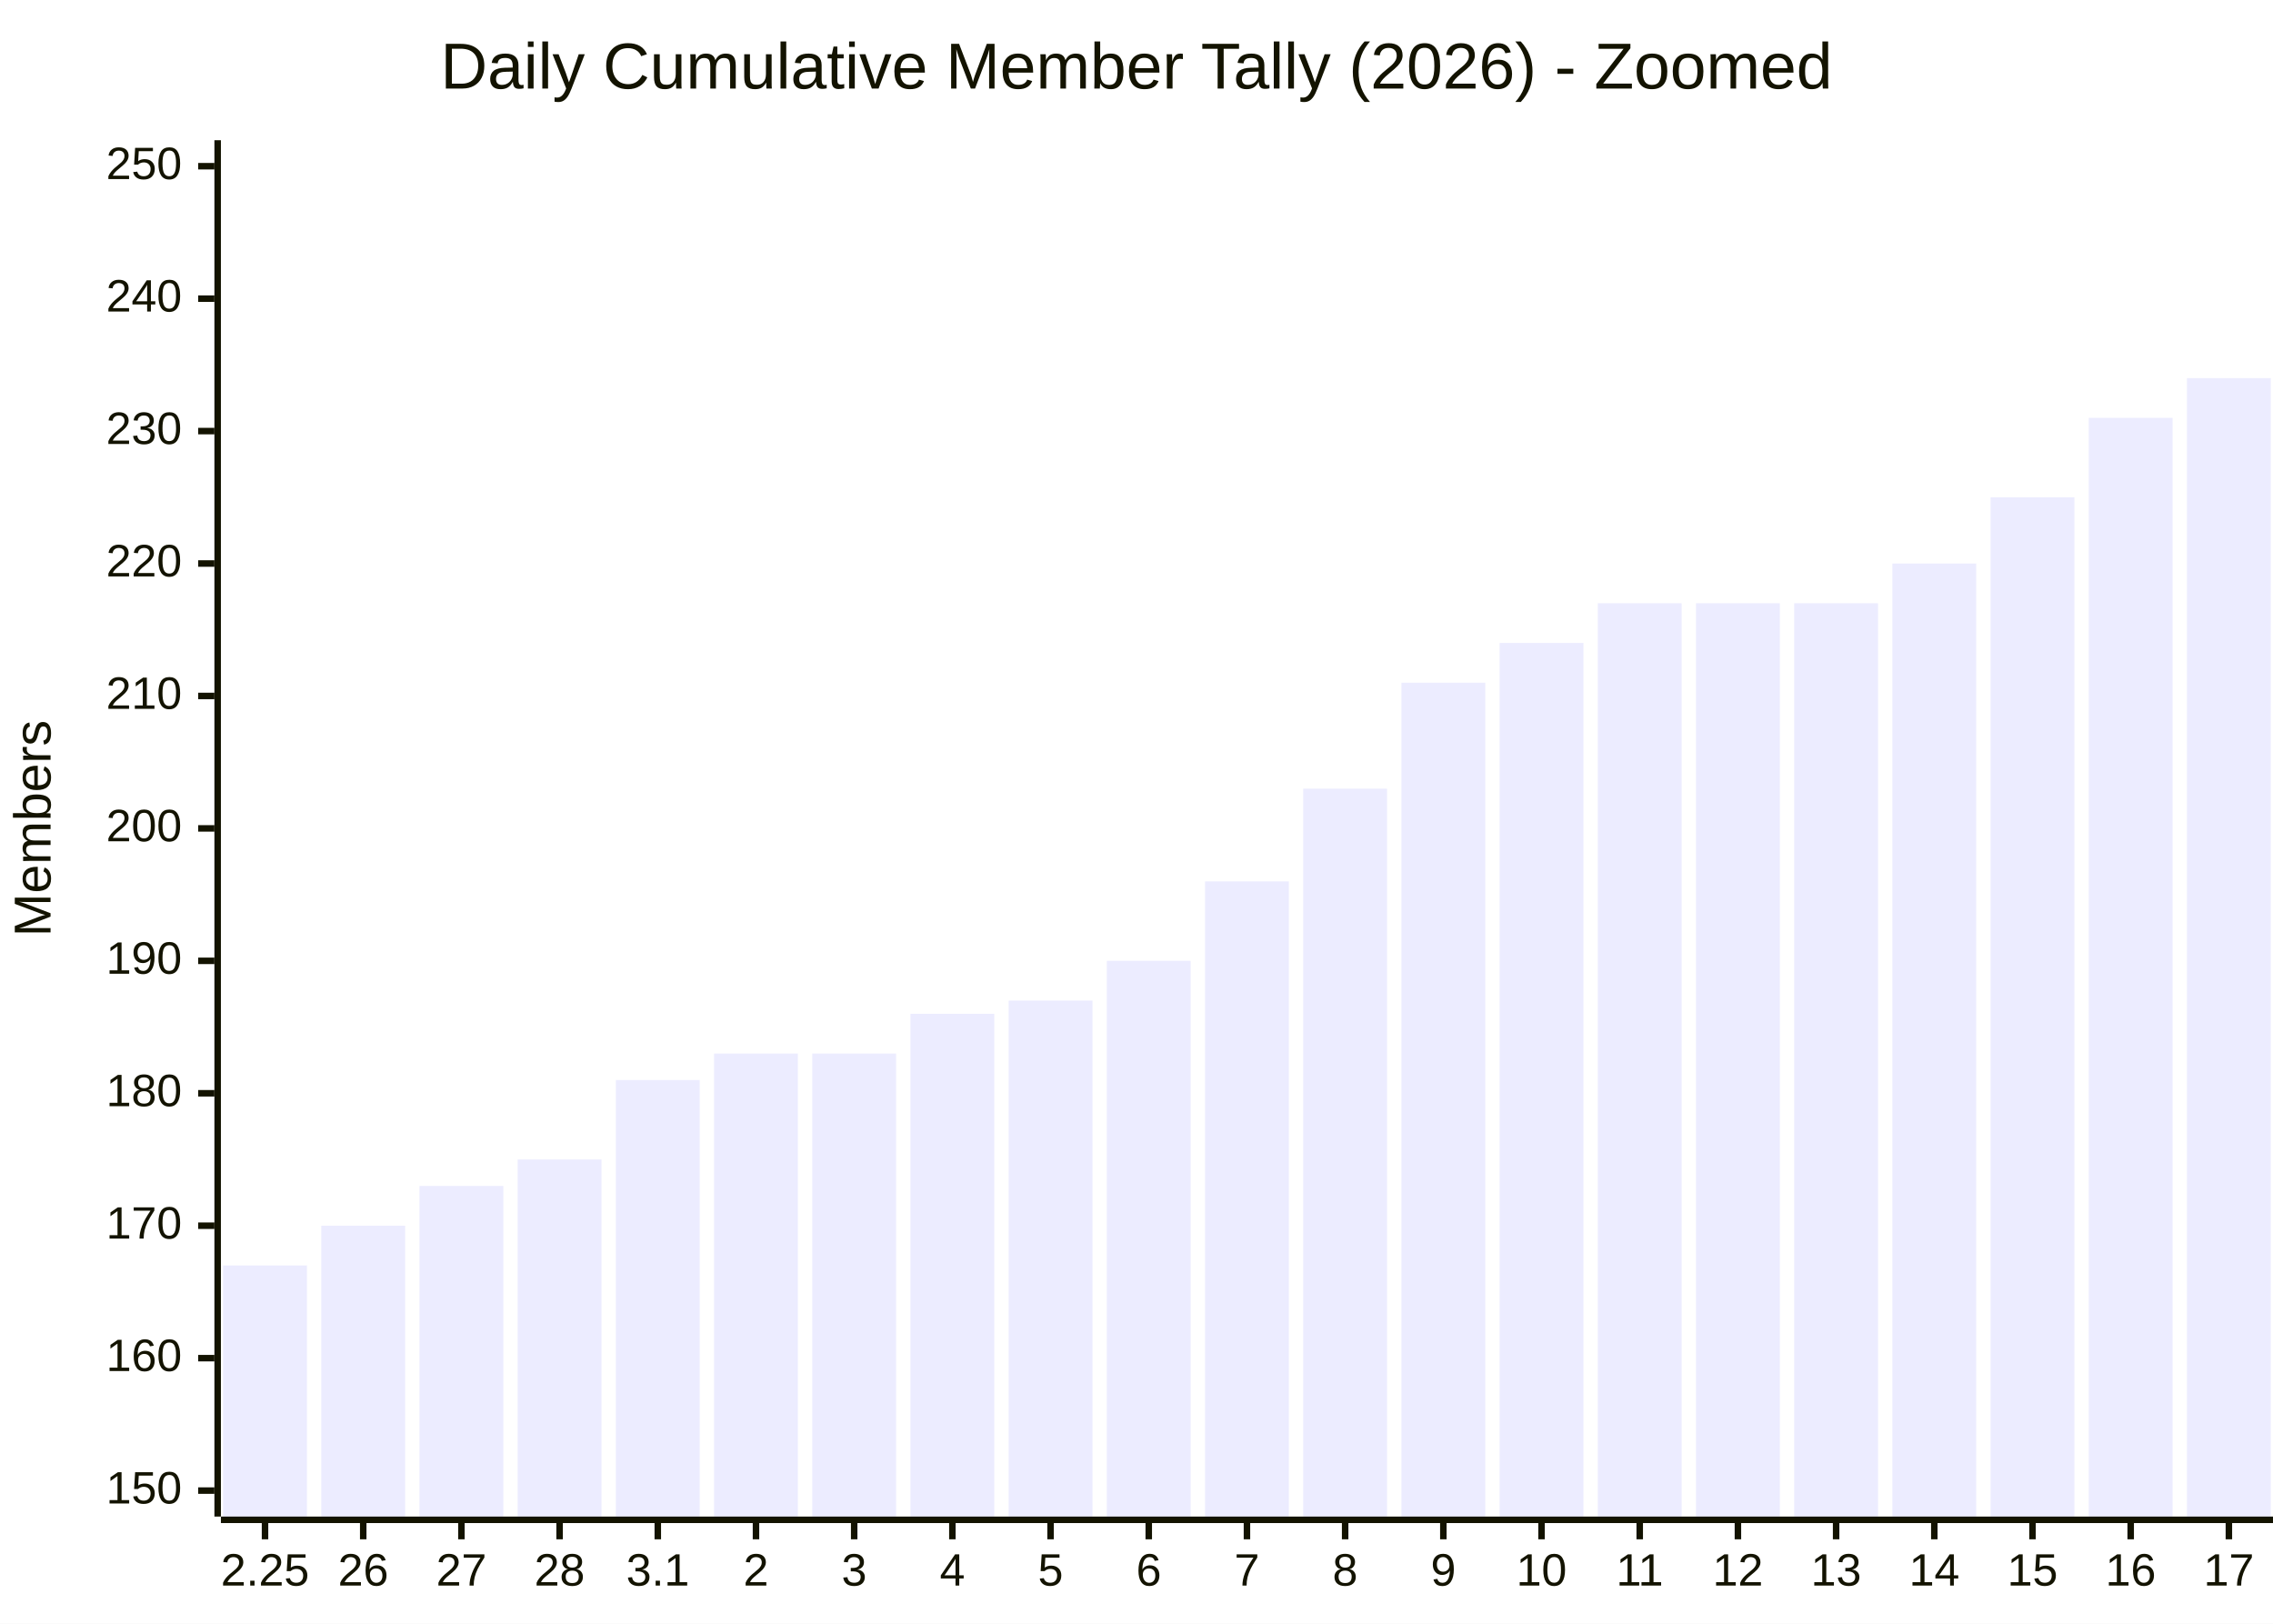
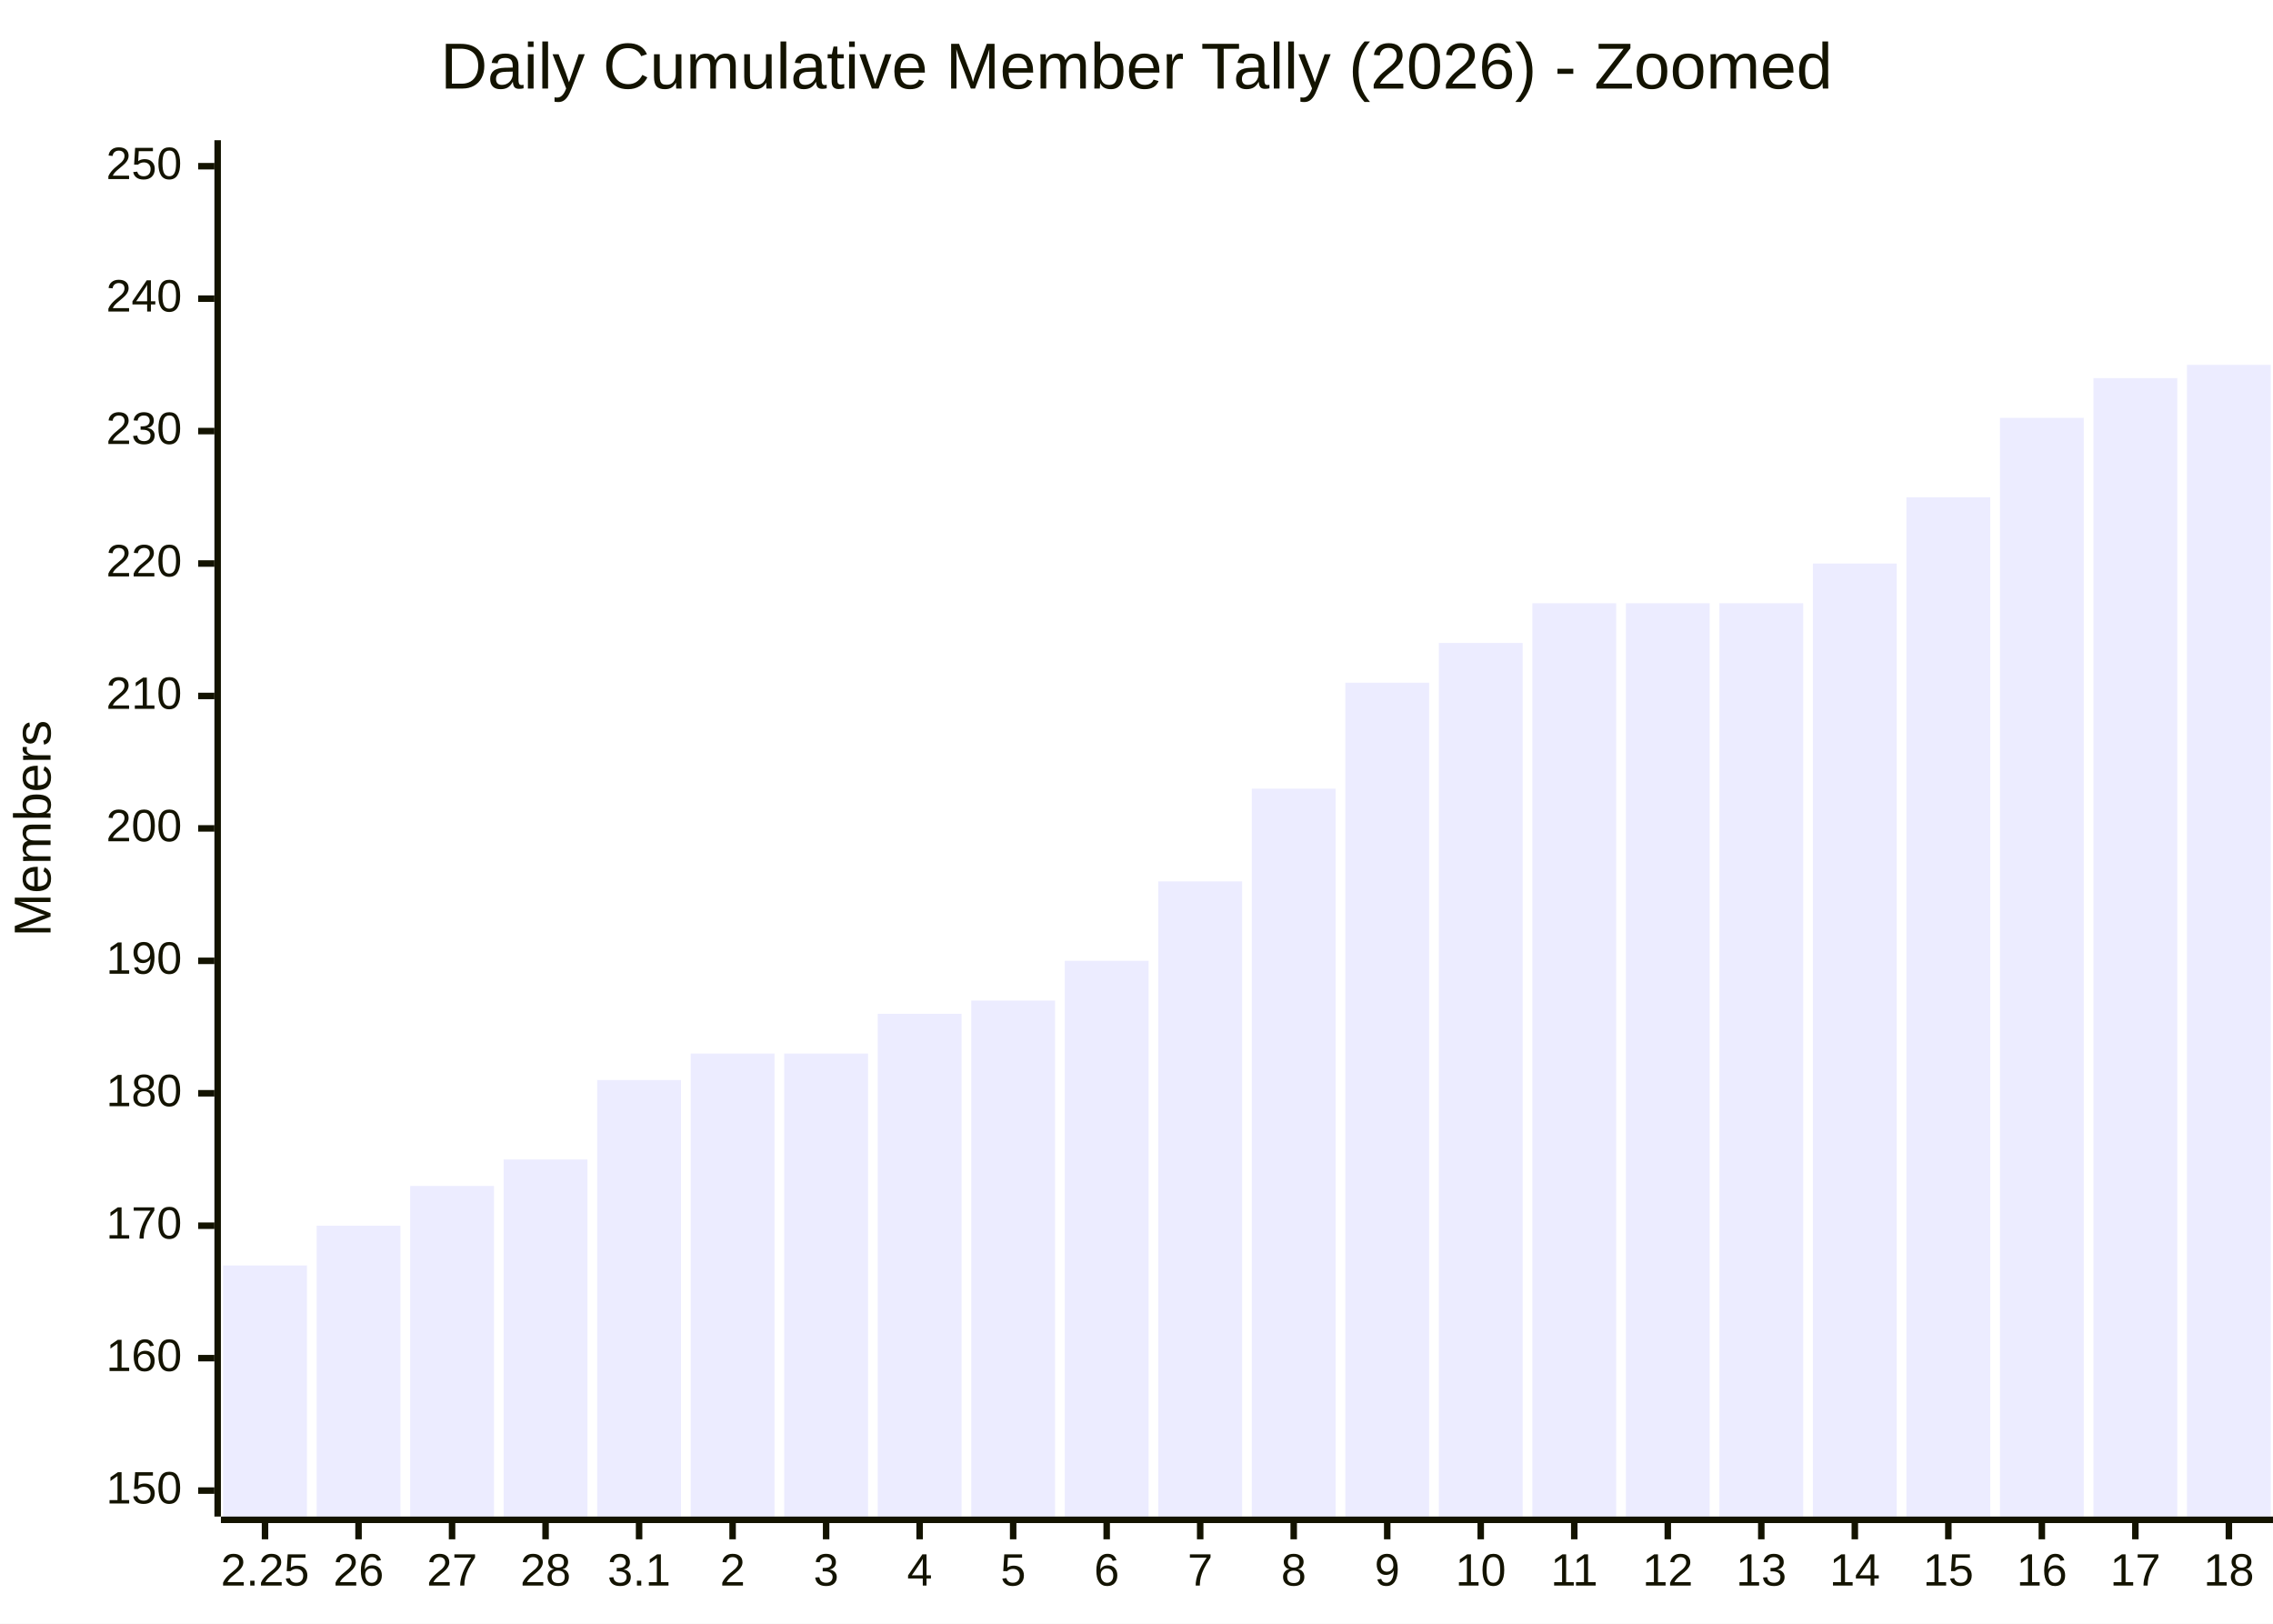
<svg xmlns="http://www.w3.org/2000/svg" id="my-svg" width="100%" style="max-width: 700px; background-color: white;" viewBox="0 0 700 500" role="graphics-document document" aria-roledescription="xychart">
  <style>#my-svg{font-family:"trebuchet ms",verdana,arial,sans-serif;font-size:16px;fill:#333;}@keyframes edge-animation-frame{from{stroke-dashoffset:0;}}@keyframes dash{to{stroke-dashoffset:0;}}#my-svg .edge-animation-slow{stroke-dasharray:9,5!important;stroke-dashoffset:900;animation:dash 50s linear infinite;stroke-linecap:round;}#my-svg .edge-animation-fast{stroke-dasharray:9,5!important;stroke-dashoffset:900;animation:dash 20s linear infinite;stroke-linecap:round;}#my-svg .error-icon{fill:#552222;}#my-svg .error-text{fill:#552222;stroke:#552222;}#my-svg .edge-thickness-normal{stroke-width:1px;}#my-svg .edge-thickness-thick{stroke-width:3.5px;}#my-svg .edge-pattern-solid{stroke-dasharray:0;}#my-svg .edge-thickness-invisible{stroke-width:0;fill:none;}#my-svg .edge-pattern-dashed{stroke-dasharray:3;}#my-svg .edge-pattern-dotted{stroke-dasharray:2;}#my-svg .marker{fill:#333333;stroke:#333333;}#my-svg .marker.cross{stroke:#333333;}#my-svg svg{font-family:"trebuchet ms",verdana,arial,sans-serif;font-size:16px;}#my-svg p{margin:0;}#my-svg :root{--mermaid-font-family:"trebuchet ms",verdana,arial,sans-serif;}</style>
  <g />
  <g class="main">
    <rect width="700" height="500" class="background" fill="white" />
    <g class="chart-title">
      <text x="0" y="0" fill="#131300" font-size="20" dominant-baseline="middle" text-anchor="middle" transform="translate(350, 21.58984) rotate(0)">Daily Cumulative Member Tally (2026) - Zoomed</text>
    </g>
    <g class="plot">
      <g class="bar-plot-0">
        <rect x="68.711" y="389.671" width="25.813" height="77.329" fill="#ECECFF" stroke="#ECECFF" stroke-width="0" />
-         <rect x="98.95" y="377.436" width="25.813" height="89.564" fill="#ECECFF" stroke="#ECECFF" stroke-width="0" />
-         <rect x="129.19" y="365.201" width="25.813" height="101.799" fill="#ECECFF" stroke="#ECECFF" stroke-width="0" />
-         <rect x="159.43" y="357.045" width="25.813" height="109.955" fill="#ECECFF" stroke="#ECECFF" stroke-width="0" />
-         <rect x="189.67" y="332.576" width="25.813" height="134.424" fill="#ECECFF" stroke="#ECECFF" stroke-width="0" />
-         <rect x="219.91" y="324.419" width="25.813" height="142.581" fill="#ECECFF" stroke="#ECECFF" stroke-width="0" />
-         <rect x="250.15" y="324.419" width="25.813" height="142.581" fill="#ECECFF" stroke="#ECECFF" stroke-width="0" />
-         <rect x="280.389" y="312.185" width="25.813" height="154.815" fill="#ECECFF" stroke="#ECECFF" stroke-width="0" />
-         <rect x="310.629" y="308.106" width="25.813" height="158.894" fill="#ECECFF" stroke="#ECECFF" stroke-width="0" />
-         <rect x="340.869" y="295.872" width="25.813" height="171.128" fill="#ECECFF" stroke="#ECECFF" stroke-width="0" />
-         <rect x="371.109" y="271.403" width="25.813" height="195.597" fill="#ECECFF" stroke="#ECECFF" stroke-width="0" />
-         <rect x="401.349" y="242.855" width="25.813" height="224.145" fill="#ECECFF" stroke="#ECECFF" stroke-width="0" />
-         <rect x="431.589" y="210.23" width="25.813" height="256.77" fill="#ECECFF" stroke="#ECECFF" stroke-width="0" />
-         <rect x="461.829" y="197.995" width="25.813" height="269.005" fill="#ECECFF" stroke="#ECECFF" stroke-width="0" />
-         <rect x="492.068" y="185.76" width="25.813" height="281.24" fill="#ECECFF" stroke="#ECECFF" stroke-width="0" />
-         <rect x="522.308" y="185.76" width="25.813" height="281.24" fill="#ECECFF" stroke="#ECECFF" stroke-width="0" />
-         <rect x="552.548" y="185.76" width="25.813" height="281.24" fill="#ECECFF" stroke="#ECECFF" stroke-width="0" />
-         <rect x="582.788" y="173.526" width="25.813" height="293.474" fill="#ECECFF" stroke="#ECECFF" stroke-width="0" />
-         <rect x="613.028" y="153.135" width="25.813" height="313.865" fill="#ECECFF" stroke="#ECECFF" stroke-width="0" />
-         <rect x="643.268" y="128.666" width="25.813" height="338.334" fill="#ECECFF" stroke="#ECECFF" stroke-width="0" />
-         <rect x="673.507" y="116.431" width="25.813" height="350.569" fill="#ECECFF" stroke="#ECECFF" stroke-width="0" />
+         <rect x="97.51" y="377.436" width="25.813" height="89.564" fill="#ECECFF" stroke="#ECECFF" stroke-width="0" />
+         <rect x="126.31" y="365.201" width="25.813" height="101.799" fill="#ECECFF" stroke="#ECECFF" stroke-width="0" />
+         <rect x="155.11" y="357.045" width="25.813" height="109.955" fill="#ECECFF" stroke="#ECECFF" stroke-width="0" />
+         <rect x="183.91" y="332.576" width="25.813" height="134.424" fill="#ECECFF" stroke="#ECECFF" stroke-width="0" />
+         <rect x="212.71" y="324.419" width="25.813" height="142.581" fill="#ECECFF" stroke="#ECECFF" stroke-width="0" />
+         <rect x="241.51" y="324.419" width="25.813" height="142.581" fill="#ECECFF" stroke="#ECECFF" stroke-width="0" />
+         <rect x="270.31" y="312.185" width="25.813" height="154.815" fill="#ECECFF" stroke="#ECECFF" stroke-width="0" />
+         <rect x="299.109" y="308.106" width="25.813" height="158.894" fill="#ECECFF" stroke="#ECECFF" stroke-width="0" />
+         <rect x="327.909" y="295.872" width="25.813" height="171.128" fill="#ECECFF" stroke="#ECECFF" stroke-width="0" />
+         <rect x="356.709" y="271.403" width="25.813" height="195.597" fill="#ECECFF" stroke="#ECECFF" stroke-width="0" />
+         <rect x="385.509" y="242.855" width="25.813" height="224.145" fill="#ECECFF" stroke="#ECECFF" stroke-width="0" />
+         <rect x="414.309" y="210.23" width="25.813" height="256.77" fill="#ECECFF" stroke="#ECECFF" stroke-width="0" />
+         <rect x="443.109" y="197.995" width="25.813" height="269.005" fill="#ECECFF" stroke="#ECECFF" stroke-width="0" />
+         <rect x="471.908" y="185.76" width="25.813" height="281.24" fill="#ECECFF" stroke="#ECECFF" stroke-width="0" />
+         <rect x="500.708" y="185.76" width="25.813" height="281.24" fill="#ECECFF" stroke="#ECECFF" stroke-width="0" />
+         <rect x="529.508" y="185.76" width="25.813" height="281.24" fill="#ECECFF" stroke="#ECECFF" stroke-width="0" />
+         <rect x="558.308" y="173.526" width="25.813" height="293.474" fill="#ECECFF" stroke="#ECECFF" stroke-width="0" />
+         <rect x="587.108" y="153.135" width="25.813" height="313.865" fill="#ECECFF" stroke="#ECECFF" stroke-width="0" />
+         <rect x="615.908" y="128.666" width="25.813" height="338.334" fill="#ECECFF" stroke="#ECECFF" stroke-width="0" />
+         <rect x="644.708" y="116.431" width="25.813" height="350.569" fill="#ECECFF" stroke="#ECECFF" stroke-width="0" />
+         <rect x="673.507" y="112.353" width="25.813" height="354.647" fill="#ECECFF" stroke="#ECECFF" stroke-width="0" />
      </g>
    </g>
    <g class="bottom-axis">
      <g class="axis-line">
        <path d="M 68.031,468 L 700,468" fill="none" stroke="#131300" stroke-width="2" />
      </g>
      <g class="label">
        <text x="0" y="0" fill="#131300" font-size="14" dominant-baseline="text-before-edge" text-anchor="middle" transform="translate(81.61719, 479) rotate(0)">2.25</text>
-         <text x="0" y="0" fill="#131300" font-size="14" dominant-baseline="text-before-edge" text-anchor="middle" transform="translate(111.857, 479) rotate(0)">26</text>
-         <text x="0" y="0" fill="#131300" font-size="14" dominant-baseline="text-before-edge" text-anchor="middle" transform="translate(142.0969, 479) rotate(0)">27</text>
-         <text x="0" y="0" fill="#131300" font-size="14" dominant-baseline="text-before-edge" text-anchor="middle" transform="translate(172.3367, 479) rotate(0)">28</text>
-         <text x="0" y="0" fill="#131300" font-size="14" dominant-baseline="text-before-edge" text-anchor="middle" transform="translate(202.5766, 479) rotate(0)">3.1</text>
-         <text x="0" y="0" fill="#131300" font-size="14" dominant-baseline="text-before-edge" text-anchor="middle" transform="translate(232.8164, 479) rotate(0)">2</text>
-         <text x="0" y="0" fill="#131300" font-size="14" dominant-baseline="text-before-edge" text-anchor="middle" transform="translate(263.0563, 479) rotate(0)">3</text>
-         <text x="0" y="0" fill="#131300" font-size="14" dominant-baseline="text-before-edge" text-anchor="middle" transform="translate(293.2961, 479) rotate(0)">4</text>
-         <text x="0" y="0" fill="#131300" font-size="14" dominant-baseline="text-before-edge" text-anchor="middle" transform="translate(323.5359, 479) rotate(0)">5</text>
-         <text x="0" y="0" fill="#131300" font-size="14" dominant-baseline="text-before-edge" text-anchor="middle" transform="translate(353.7758, 479) rotate(0)">6</text>
-         <text x="0" y="0" fill="#131300" font-size="14" dominant-baseline="text-before-edge" text-anchor="middle" transform="translate(384.0156, 479) rotate(0)">7</text>
-         <text x="0" y="0" fill="#131300" font-size="14" dominant-baseline="text-before-edge" text-anchor="middle" transform="translate(414.2555, 479) rotate(0)">8</text>
-         <text x="0" y="0" fill="#131300" font-size="14" dominant-baseline="text-before-edge" text-anchor="middle" transform="translate(444.4953, 479) rotate(0)">9</text>
-         <text x="0" y="0" fill="#131300" font-size="14" dominant-baseline="text-before-edge" text-anchor="middle" transform="translate(474.7352, 479) rotate(0)">10</text>
-         <text x="0" y="0" fill="#131300" font-size="14" dominant-baseline="text-before-edge" text-anchor="middle" transform="translate(504.975, 479) rotate(0)">11</text>
-         <text x="0" y="0" fill="#131300" font-size="14" dominant-baseline="text-before-edge" text-anchor="middle" transform="translate(535.2148, 479) rotate(0)">12</text>
-         <text x="0" y="0" fill="#131300" font-size="14" dominant-baseline="text-before-edge" text-anchor="middle" transform="translate(565.4547, 479) rotate(0)">13</text>
-         <text x="0" y="0" fill="#131300" font-size="14" dominant-baseline="text-before-edge" text-anchor="middle" transform="translate(595.6945, 479) rotate(0)">14</text>
-         <text x="0" y="0" fill="#131300" font-size="14" dominant-baseline="text-before-edge" text-anchor="middle" transform="translate(625.9344, 479) rotate(0)">15</text>
-         <text x="0" y="0" fill="#131300" font-size="14" dominant-baseline="text-before-edge" text-anchor="middle" transform="translate(656.1742, 479) rotate(0)">16</text>
-         <text x="0" y="0" fill="#131300" font-size="14" dominant-baseline="text-before-edge" text-anchor="middle" transform="translate(686.4141, 479) rotate(0)">17</text>
+         <text x="0" y="0" fill="#131300" font-size="14" dominant-baseline="text-before-edge" text-anchor="middle" transform="translate(110.417, 479) rotate(0)">26</text>
+         <text x="0" y="0" fill="#131300" font-size="14" dominant-baseline="text-before-edge" text-anchor="middle" transform="translate(139.2169, 479) rotate(0)">27</text>
+         <text x="0" y="0" fill="#131300" font-size="14" dominant-baseline="text-before-edge" text-anchor="middle" transform="translate(168.0167, 479) rotate(0)">28</text>
+         <text x="0" y="0" fill="#131300" font-size="14" dominant-baseline="text-before-edge" text-anchor="middle" transform="translate(196.8166, 479) rotate(0)">3.1</text>
+         <text x="0" y="0" fill="#131300" font-size="14" dominant-baseline="text-before-edge" text-anchor="middle" transform="translate(225.6164, 479) rotate(0)">2</text>
+         <text x="0" y="0" fill="#131300" font-size="14" dominant-baseline="text-before-edge" text-anchor="middle" transform="translate(254.4163, 479) rotate(0)">3</text>
+         <text x="0" y="0" fill="#131300" font-size="14" dominant-baseline="text-before-edge" text-anchor="middle" transform="translate(283.2161, 479) rotate(0)">4</text>
+         <text x="0" y="0" fill="#131300" font-size="14" dominant-baseline="text-before-edge" text-anchor="middle" transform="translate(312.016, 479) rotate(0)">5</text>
+         <text x="0" y="0" fill="#131300" font-size="14" dominant-baseline="text-before-edge" text-anchor="middle" transform="translate(340.8158, 479) rotate(0)">6</text>
+         <text x="0" y="0" fill="#131300" font-size="14" dominant-baseline="text-before-edge" text-anchor="middle" transform="translate(369.6157, 479) rotate(0)">7</text>
+         <text x="0" y="0" fill="#131300" font-size="14" dominant-baseline="text-before-edge" text-anchor="middle" transform="translate(398.4156, 479) rotate(0)">8</text>
+         <text x="0" y="0" fill="#131300" font-size="14" dominant-baseline="text-before-edge" text-anchor="middle" transform="translate(427.2154, 479) rotate(0)">9</text>
+         <text x="0" y="0" fill="#131300" font-size="14" dominant-baseline="text-before-edge" text-anchor="middle" transform="translate(456.0153, 479) rotate(0)">10</text>
+         <text x="0" y="0" fill="#131300" font-size="14" dominant-baseline="text-before-edge" text-anchor="middle" transform="translate(484.8151, 479) rotate(0)">11</text>
+         <text x="0" y="0" fill="#131300" font-size="14" dominant-baseline="text-before-edge" text-anchor="middle" transform="translate(513.615, 479) rotate(0)">12</text>
+         <text x="0" y="0" fill="#131300" font-size="14" dominant-baseline="text-before-edge" text-anchor="middle" transform="translate(542.4148, 479) rotate(0)">13</text>
+         <text x="0" y="0" fill="#131300" font-size="14" dominant-baseline="text-before-edge" text-anchor="middle" transform="translate(571.2147, 479) rotate(0)">14</text>
+         <text x="0" y="0" fill="#131300" font-size="14" dominant-baseline="text-before-edge" text-anchor="middle" transform="translate(600.0145, 479) rotate(0)">15</text>
+         <text x="0" y="0" fill="#131300" font-size="14" dominant-baseline="text-before-edge" text-anchor="middle" transform="translate(628.8144, 479) rotate(0)">16</text>
+         <text x="0" y="0" fill="#131300" font-size="14" dominant-baseline="text-before-edge" text-anchor="middle" transform="translate(657.6142, 479) rotate(0)">17</text>
+         <text x="0" y="0" fill="#131300" font-size="14" dominant-baseline="text-before-edge" text-anchor="middle" transform="translate(686.4141, 479) rotate(0)">18</text>
      </g>
      <g class="ticks">
        <path d="M 81.617,469 L 81.617,474" fill="none" stroke="#131300" stroke-width="2" />
-         <path d="M 111.857,469 L 111.857,474" fill="none" stroke="#131300" stroke-width="2" />
-         <path d="M 142.097,469 L 142.097,474" fill="none" stroke="#131300" stroke-width="2" />
-         <path d="M 172.337,469 L 172.337,474" fill="none" stroke="#131300" stroke-width="2" />
-         <path d="M 202.577,469 L 202.577,474" fill="none" stroke="#131300" stroke-width="2" />
-         <path d="M 232.816,469 L 232.816,474" fill="none" stroke="#131300" stroke-width="2" />
-         <path d="M 263.056,469 L 263.056,474" fill="none" stroke="#131300" stroke-width="2" />
-         <path d="M 293.296,469 L 293.296,474" fill="none" stroke="#131300" stroke-width="2" />
-         <path d="M 323.536,469 L 323.536,474" fill="none" stroke="#131300" stroke-width="2" />
-         <path d="M 353.776,469 L 353.776,474" fill="none" stroke="#131300" stroke-width="2" />
-         <path d="M 384.016,469 L 384.016,474" fill="none" stroke="#131300" stroke-width="2" />
-         <path d="M 414.255,469 L 414.255,474" fill="none" stroke="#131300" stroke-width="2" />
-         <path d="M 444.495,469 L 444.495,474" fill="none" stroke="#131300" stroke-width="2" />
-         <path d="M 474.735,469 L 474.735,474" fill="none" stroke="#131300" stroke-width="2" />
-         <path d="M 504.975,469 L 504.975,474" fill="none" stroke="#131300" stroke-width="2" />
-         <path d="M 535.215,469 L 535.215,474" fill="none" stroke="#131300" stroke-width="2" />
-         <path d="M 565.455,469 L 565.455,474" fill="none" stroke="#131300" stroke-width="2" />
-         <path d="M 595.695,469 L 595.695,474" fill="none" stroke="#131300" stroke-width="2" />
-         <path d="M 625.934,469 L 625.934,474" fill="none" stroke="#131300" stroke-width="2" />
-         <path d="M 656.174,469 L 656.174,474" fill="none" stroke="#131300" stroke-width="2" />
+         <path d="M 110.417,469 L 110.417,474" fill="none" stroke="#131300" stroke-width="2" />
+         <path d="M 139.217,469 L 139.217,474" fill="none" stroke="#131300" stroke-width="2" />
+         <path d="M 168.017,469 L 168.017,474" fill="none" stroke="#131300" stroke-width="2" />
+         <path d="M 196.817,469 L 196.817,474" fill="none" stroke="#131300" stroke-width="2" />
+         <path d="M 225.616,469 L 225.616,474" fill="none" stroke="#131300" stroke-width="2" />
+         <path d="M 254.416,469 L 254.416,474" fill="none" stroke="#131300" stroke-width="2" />
+         <path d="M 283.216,469 L 283.216,474" fill="none" stroke="#131300" stroke-width="2" />
+         <path d="M 312.016,469 L 312.016,474" fill="none" stroke="#131300" stroke-width="2" />
+         <path d="M 340.816,469 L 340.816,474" fill="none" stroke="#131300" stroke-width="2" />
+         <path d="M 369.616,469 L 369.616,474" fill="none" stroke="#131300" stroke-width="2" />
+         <path d="M 398.416,469 L 398.416,474" fill="none" stroke="#131300" stroke-width="2" />
+         <path d="M 427.215,469 L 427.215,474" fill="none" stroke="#131300" stroke-width="2" />
+         <path d="M 456.015,469 L 456.015,474" fill="none" stroke="#131300" stroke-width="2" />
+         <path d="M 484.815,469 L 484.815,474" fill="none" stroke="#131300" stroke-width="2" />
+         <path d="M 513.615,469 L 513.615,474" fill="none" stroke="#131300" stroke-width="2" />
+         <path d="M 542.415,469 L 542.415,474" fill="none" stroke="#131300" stroke-width="2" />
+         <path d="M 571.215,469 L 571.215,474" fill="none" stroke="#131300" stroke-width="2" />
+         <path d="M 600.015,469 L 600.015,474" fill="none" stroke="#131300" stroke-width="2" />
+         <path d="M 628.814,469 L 628.814,474" fill="none" stroke="#131300" stroke-width="2" />
+         <path d="M 657.614,469 L 657.614,474" fill="none" stroke="#131300" stroke-width="2" />
        <path d="M 686.414,469 L 686.414,474" fill="none" stroke="#131300" stroke-width="2" />
      </g>
    </g>
    <g class="left-axis">
      <g class="axisl-line">
        <path d="M 67.031,43.18 L 67.031,467" fill="none" stroke="#131300" stroke-width="2" />
      </g>
      <g class="label">
        <text x="0" y="0" fill="#131300" font-size="14" dominant-baseline="middle" text-anchor="end" transform="translate(56.03125, 51.17969) rotate(0)">250</text>
        <text x="0" y="0" fill="#131300" font-size="14" dominant-baseline="middle" text-anchor="end" transform="translate(56.03125, 91.96172) rotate(0)">240</text>
        <text x="0" y="0" fill="#131300" font-size="14" dominant-baseline="middle" text-anchor="end" transform="translate(56.03125, 132.7437) rotate(0)">230</text>
        <text x="0" y="0" fill="#131300" font-size="14" dominant-baseline="middle" text-anchor="end" transform="translate(56.03125, 173.5258) rotate(0)">220</text>
        <text x="0" y="0" fill="#131300" font-size="14" dominant-baseline="middle" text-anchor="end" transform="translate(56.03125, 214.3078) rotate(0)">210</text>
        <text x="0" y="0" fill="#131300" font-size="14" dominant-baseline="middle" text-anchor="end" transform="translate(56.03125, 255.0898) rotate(0)">200</text>
        <text x="0" y="0" fill="#131300" font-size="14" dominant-baseline="middle" text-anchor="end" transform="translate(56.03125, 295.8719) rotate(0)">190</text>
        <text x="0" y="0" fill="#131300" font-size="14" dominant-baseline="middle" text-anchor="end" transform="translate(56.03125, 336.6539) rotate(0)">180</text>
        <text x="0" y="0" fill="#131300" font-size="14" dominant-baseline="middle" text-anchor="end" transform="translate(56.03125, 377.4359) rotate(0)">170</text>
        <text x="0" y="0" fill="#131300" font-size="14" dominant-baseline="middle" text-anchor="end" transform="translate(56.03125, 418.218) rotate(0)">160</text>
        <text x="0" y="0" fill="#131300" font-size="14" dominant-baseline="middle" text-anchor="end" transform="translate(56.03125, 459) rotate(0)">150</text>
      </g>
      <g class="ticks">
        <path d="M 66.031,51.18 L 61.031,51.18" fill="none" stroke="#131300" stroke-width="2" />
        <path d="M 66.031,91.962 L 61.031,91.962" fill="none" stroke="#131300" stroke-width="2" />
        <path d="M 66.031,132.744 L 61.031,132.744" fill="none" stroke="#131300" stroke-width="2" />
        <path d="M 66.031,173.526 L 61.031,173.526" fill="none" stroke="#131300" stroke-width="2" />
        <path d="M 66.031,214.308 L 61.031,214.308" fill="none" stroke="#131300" stroke-width="2" />
        <path d="M 66.031,255.09 L 61.031,255.09" fill="none" stroke="#131300" stroke-width="2" />
        <path d="M 66.031,295.872 L 61.031,295.872" fill="none" stroke="#131300" stroke-width="2" />
        <path d="M 66.031,336.654 L 61.031,336.654" fill="none" stroke="#131300" stroke-width="2" />
        <path d="M 66.031,377.436 L 61.031,377.436" fill="none" stroke="#131300" stroke-width="2" />
        <path d="M 66.031,418.218 L 61.031,418.218" fill="none" stroke="#131300" stroke-width="2" />
        <path d="M 66.031,459 L 61.031,459" fill="none" stroke="#131300" stroke-width="2" />
      </g>
      <g class="title">
        <text x="0" y="0" fill="#131300" font-size="16" dominant-baseline="text-before-edge" text-anchor="middle" transform="translate(5, 255.0898) rotate(270)">Members</text>
      </g>
    </g>
  </g>
  <g class="mermaid-tmp-group" />
</svg>
